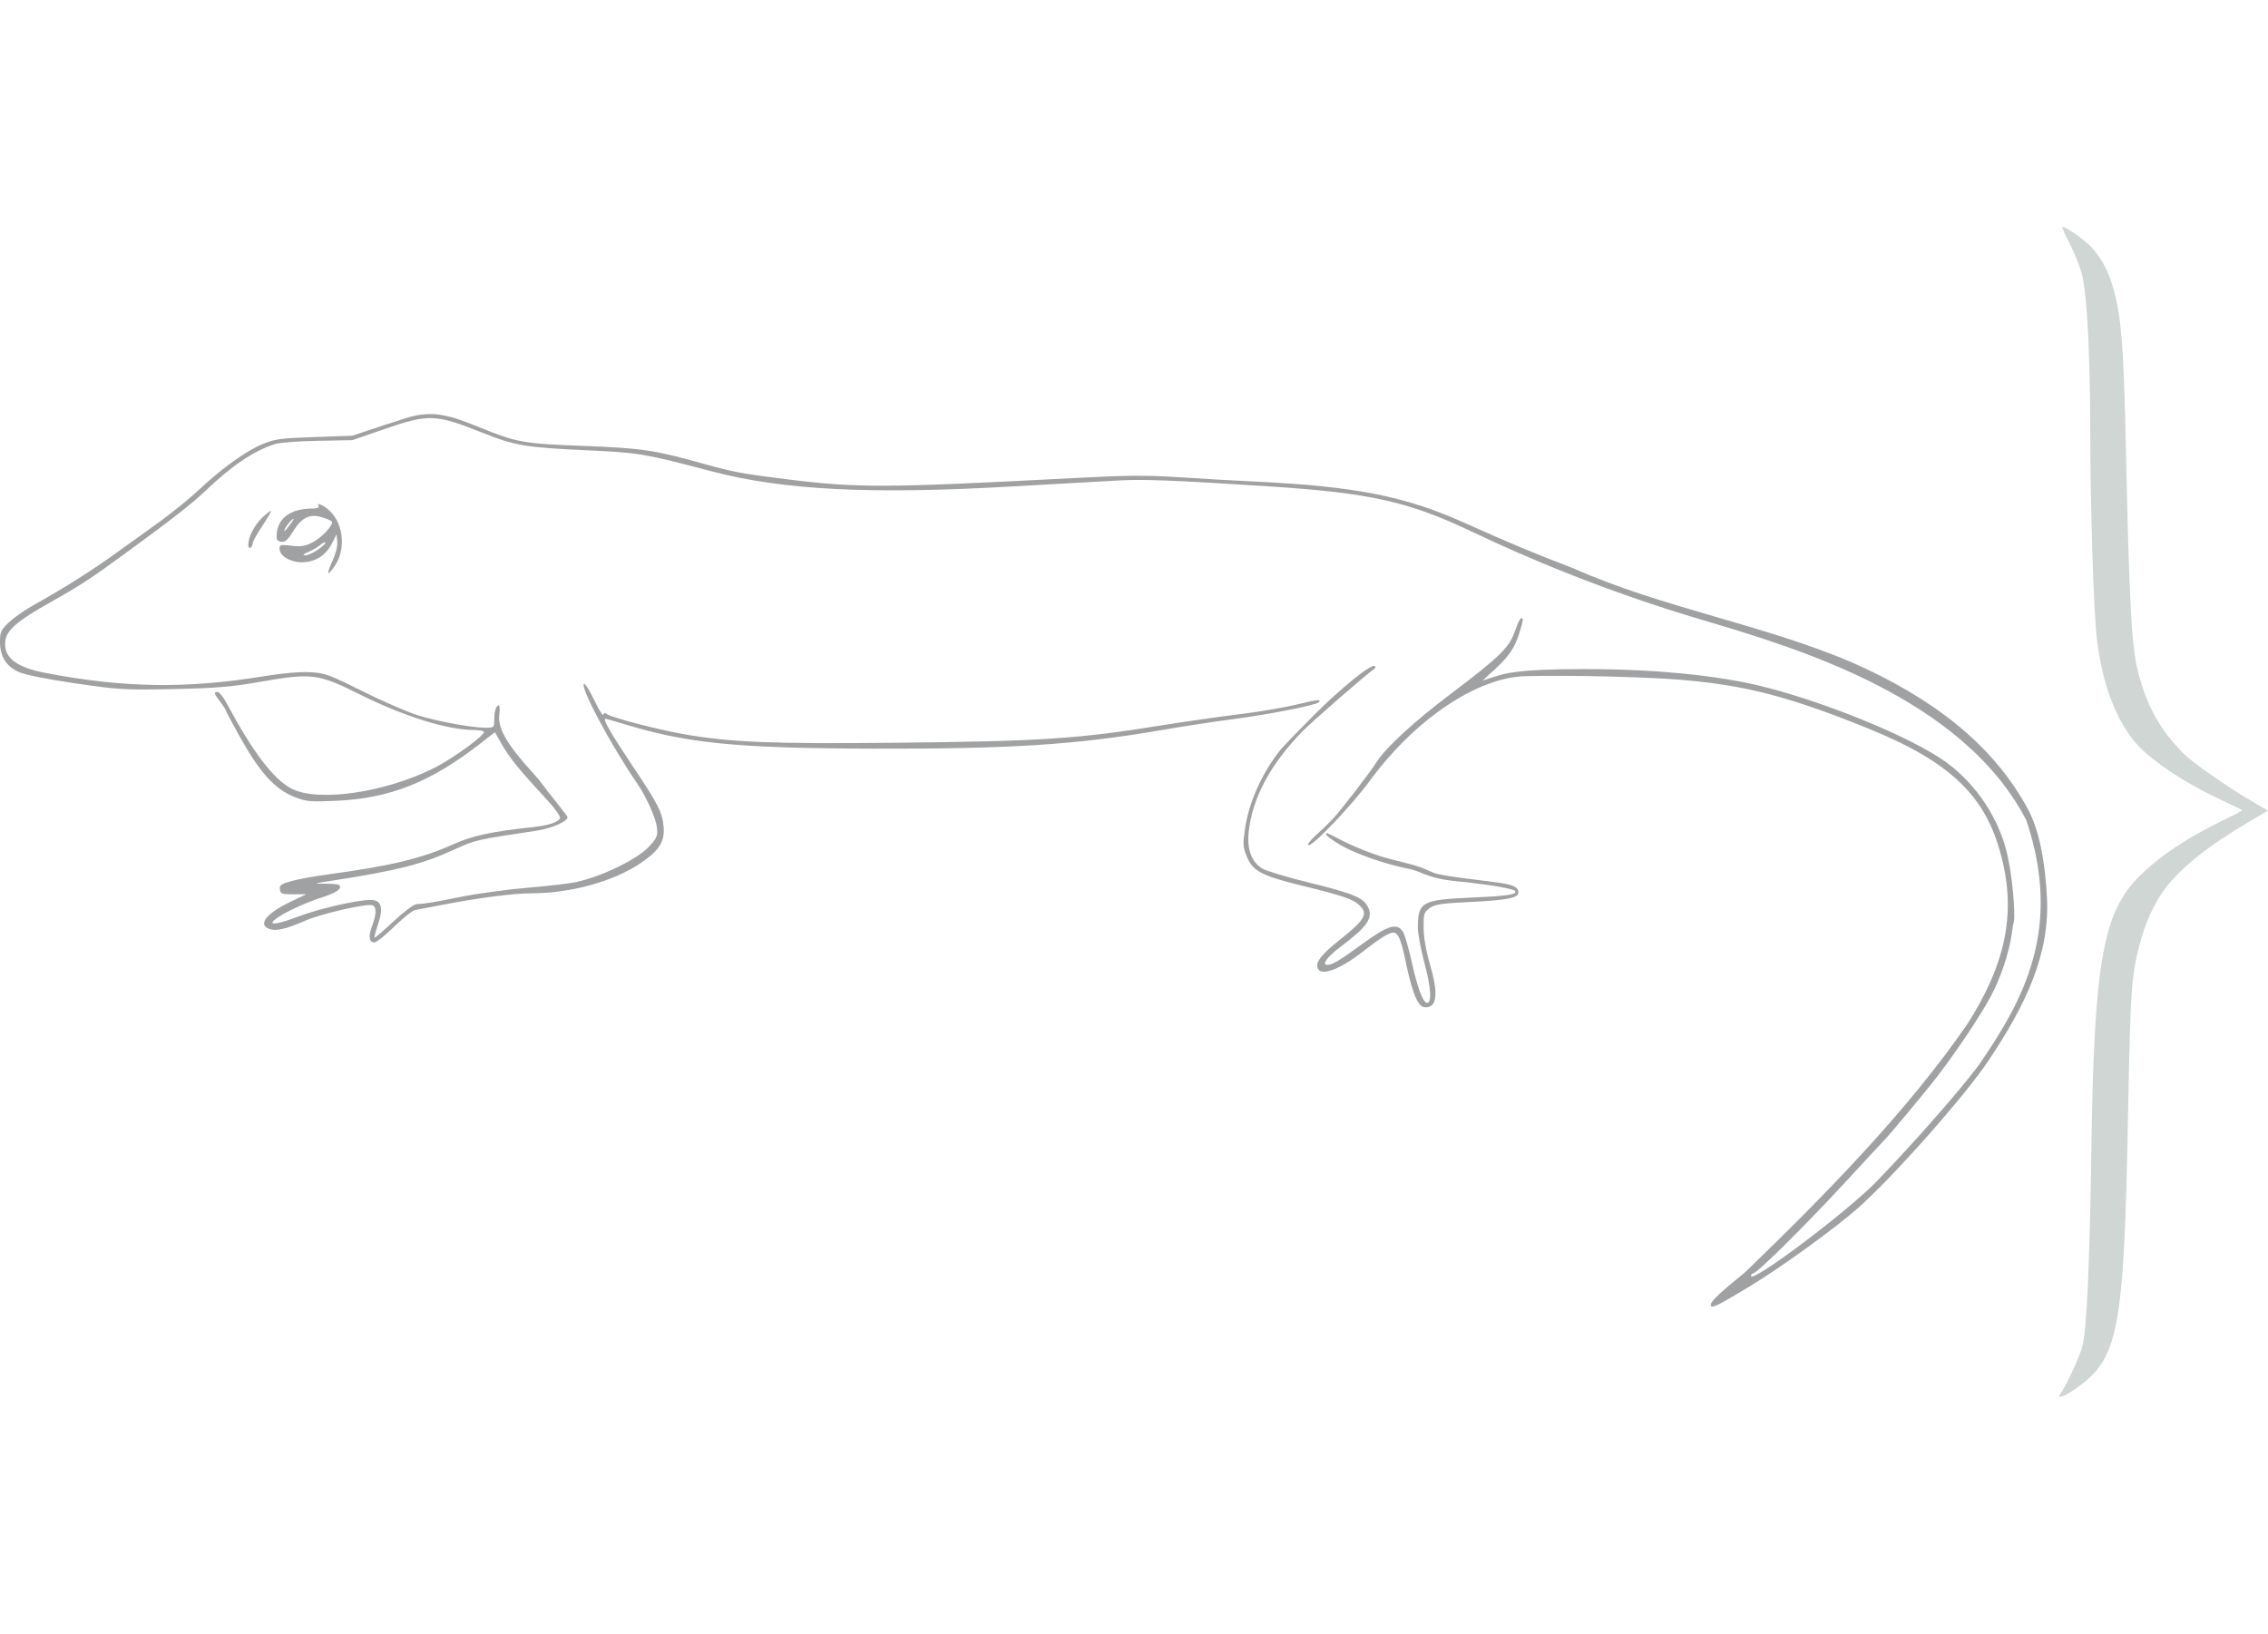
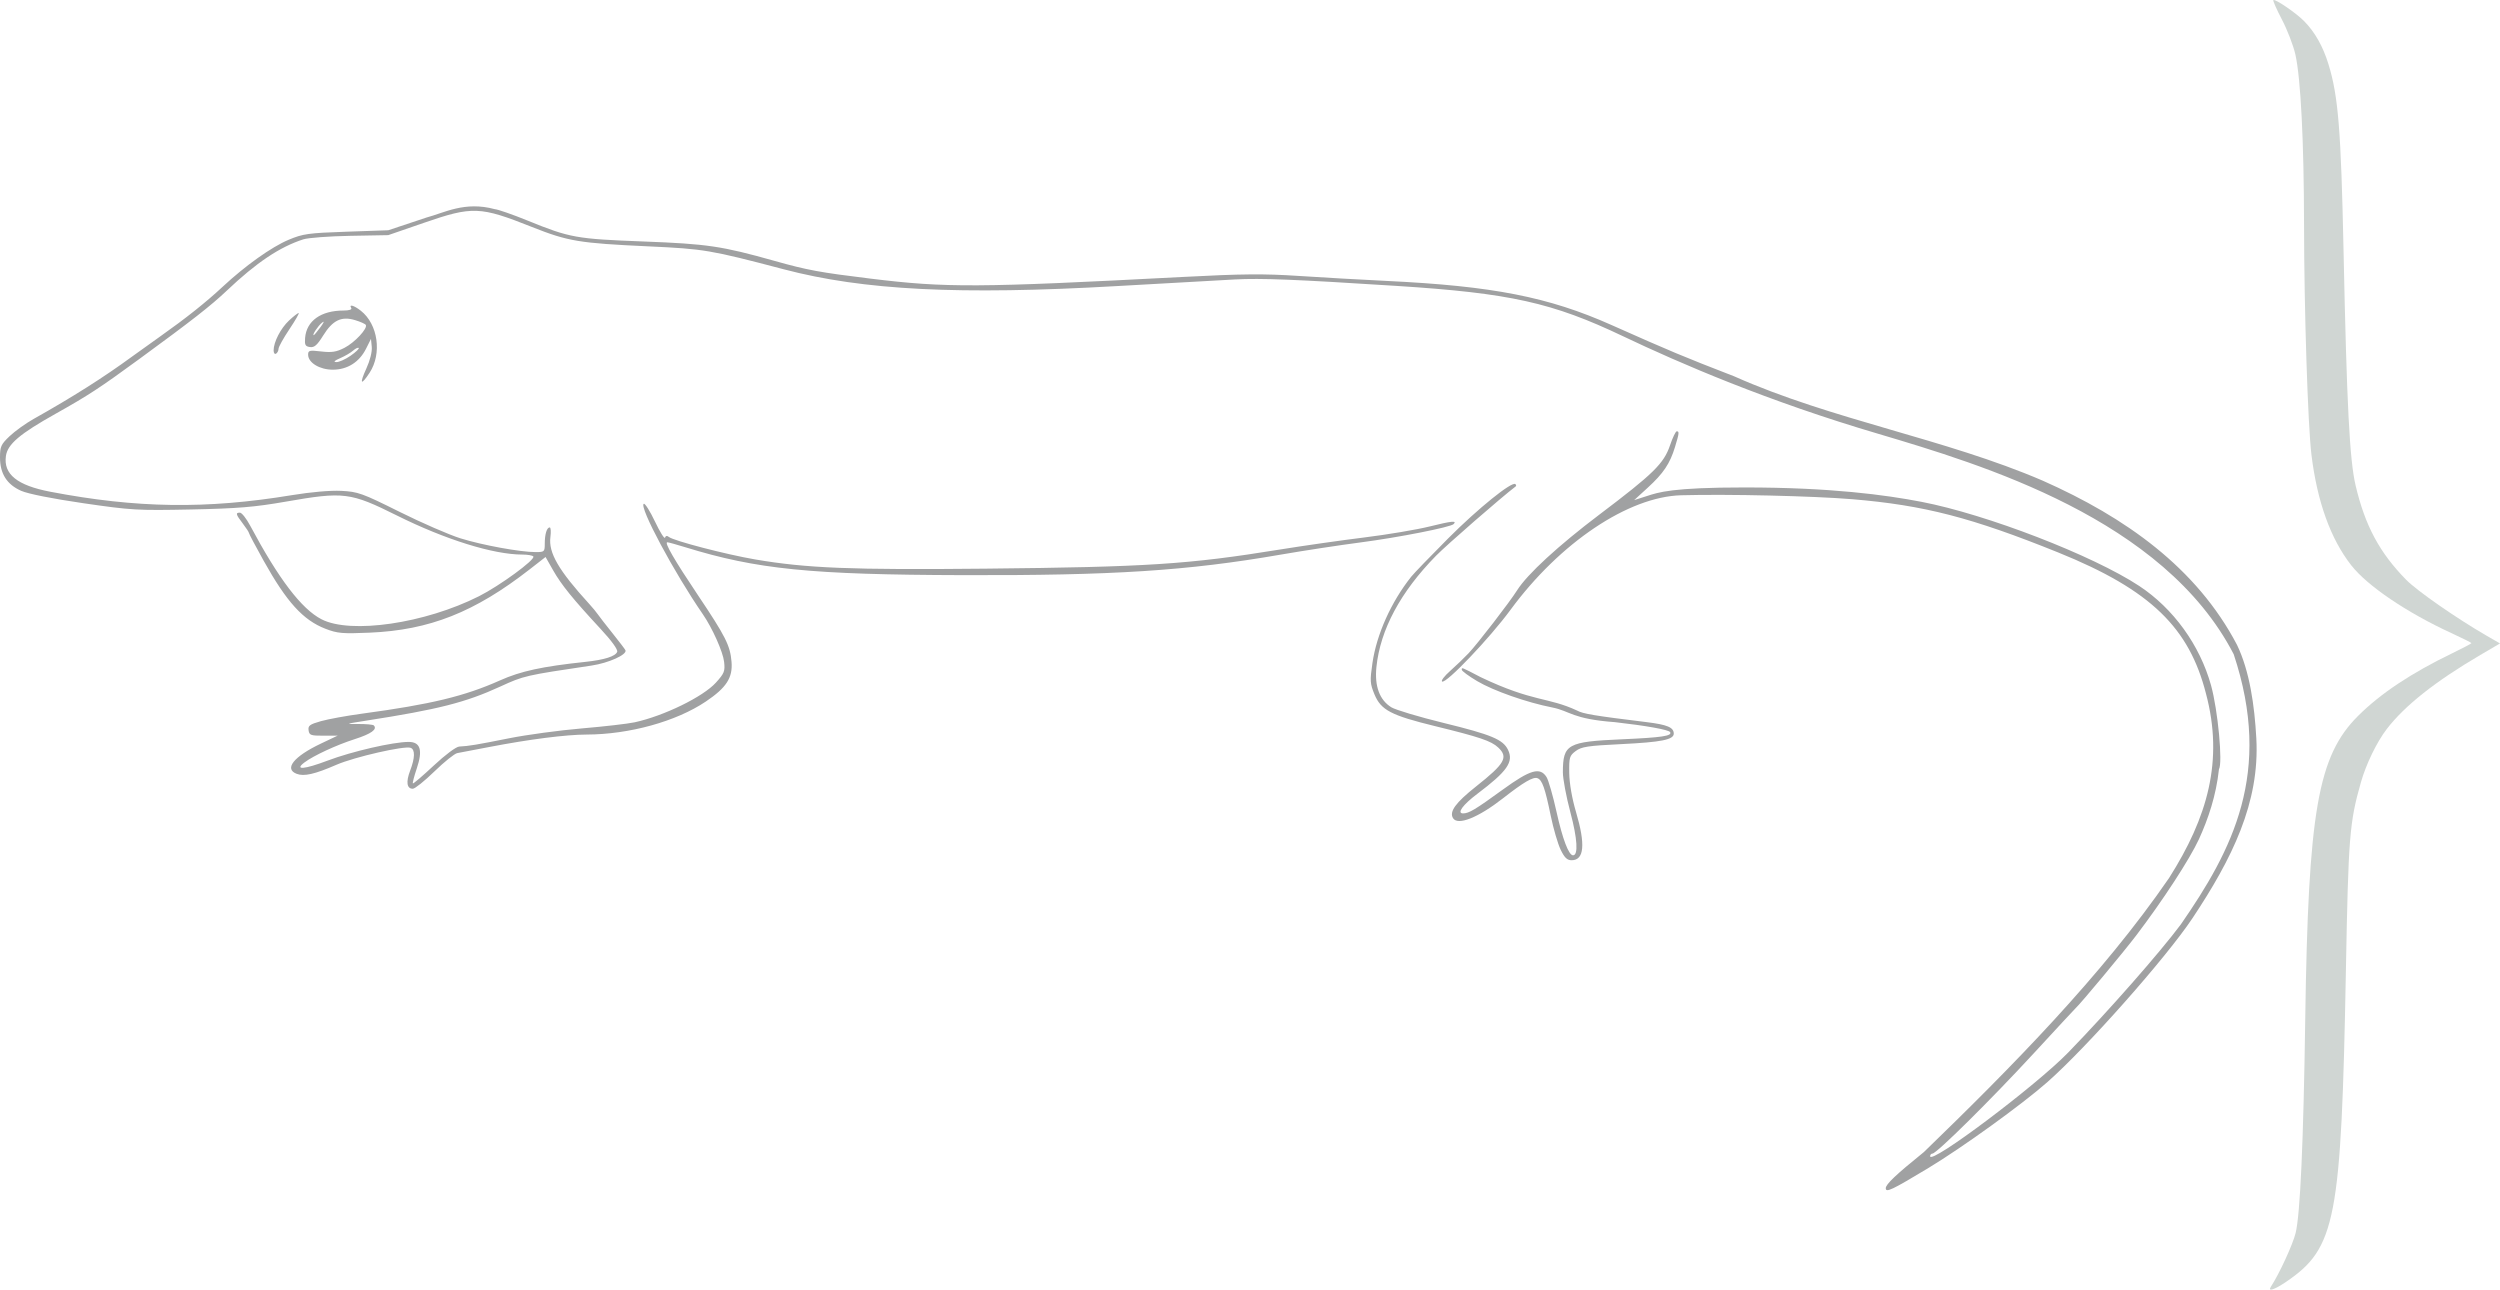
- <svg xmlns="http://www.w3.org/2000/svg" width="1014.178" height="730.299" id="svg2" version="1.1">
+ <svg xmlns="http://www.w3.org/2000/svg" width="142.923" height="73.726" id="svg2" version="1.1">
  <defs id="defs4" />
-   <g id="group_all" transform="translate(-3.538151,-8.09263)">
-     <g id="lines" transform="translate(0,-308.2677)">
-       <g id="g3108">
+   <g id="group_all" transform="translate(-1.498615,-58.87705)">
+     <g id="lines">
+       <g id="g3108" transform="matrix(0.1409254,0,0,0.1409254,1,0)">
        <path id="outline" d="m 768.534,899.816 c 0,-1.596 4.037,-5.426 15.473,-14.678 35.364,-34.238 72.275,-71.612 99.487,-111.215 15.569,-24.541 22.199,-47.545 14.93,-74.799 -6.761,-26.437 -22.067,-41.934 -59.963,-57.225 -35.109,-14.166 -54.403,-19.157 -83.454,-21.589 -15.808,-1.323 -50.698,-2.131 -69.474,-1.609 -21.436,0.596 -49.213,19.247 -69.239,46.491 -8.541,11.618 -26.147,30.066 -27.749,29.075 -0.515,-0.319 0.956,-2.251 3.269,-4.293 2.314,-2.043 5.695,-5.289 7.514,-7.214 3.647,-3.86 16.681,-20.771 19.653,-25.5 4.095,-6.517 16.741,-18.151 33.431,-30.758 21.888,-16.533 26.086,-20.652 28.607,-28.069 1.061,-3.121 2.285,-5.674 2.722,-5.674 1.083,0 1,0.745 -0.702,6.356 -2.046,6.744 -4.704,10.711 -11.082,16.54 l -5.487,5.015 5.282,-1.689 c 4.539,-1.451 9.884,-3.456 39.529,-3.449 35.033,0.008 57.136,3.019 71.752,5.835 26.477,5.102 69.553,21.745 88.319,34.124 13.871,9.15 24.585,23.969 29.132,40.295 2.78,9.98 4.811,31.523 3.213,34.081 -1.15,10.706 -4.32,20.027 -8.129,28.391 -3.796,8.186 -14.586,24.739 -25.423,39 -5.116,6.732 -22.729,27.877 -24.573,29.5 -0.312,0.275 -8.034,8.6 -17.16,18.5 -17.208,18.669 -39.27,40.5 -40.928,40.5 -0.523,0 -0.952,0.487 -0.952,1.082 0,3.671 42.971,-28.62 56.079,-42.142 16.378,-16.894 37.196,-40.581 45.651,-51.94 20.866,-30.164 37.401,-61.536 21.424,-109.557 -28.427,-55.014 -102.371,-76.984 -143.926,-89.351 -45.005,-13.237 -80.839,-28.725 -103.728,-39.624 -28.802,-13.715 -45.846,-17.505 -92,-20.457 -41.266,-2.64 -54.844,-3.182 -65.5,-2.618 -6.325,0.335 -27.925,1.549 -48,2.698 -63.855,3.654 -102.684,1.696 -135,-6.805 -29.876,-7.859 -32.315,-8.272 -55,-9.316 -28.065,-1.291 -32.548,-2.038 -47.199,-7.861 -21.069,-8.374 -24.108,-8.491 -43.801,-1.694 l -14.5,5.005 -15.455,0.28 c -8.5,0.154 -17.05,0.796 -19,1.427 -9.595,3.103 -19.03,9.431 -31.045,20.822 -6.43,6.096 -14.129,12.111 -35.5,27.736 -16.066,11.746 -20.696,14.775 -33.874,22.161 -14.595,8.18 -19.533,12.369 -20.219,17.155 -1.062,7.399 4.578,11.945 18.007,14.515 35.036,6.703 63.309,7.106 97.93,1.395 7.827,-1.291 15.687,-1.975 20.123,-1.751 6.776,0.342 8.408,0.93 23.656,8.52 9.008,4.484 20.125,9.319 24.706,10.745 8.845,2.754 24.194,5.566 30.422,5.572 3.603,0.004 3.75,-0.13 3.75,-3.414 0,-3.866 0.83,-6.582 2.012,-6.582 0.439,0 0.565,1.734 0.281,3.853 -0.857,6.387 3.304,13.556 15.821,27.259 1.312,1.437 2.836,3.281 3.386,4.099 0.55,0.818 3.25,4.296 6,7.729 2.75,3.433 5.109,6.538 5.243,6.901 0.654,1.775 -6.863,5.157 -13.743,6.182 -26.978,4.02 -27.468,4.132 -37,8.503 -14.166,6.495 -25.086,9.271 -54.5,13.855 -8.404,1.31 -8.618,1.399 -3.238,1.356 3.169,-0.025 6.037,0.229 6.374,0.565 1.57,1.57 -1.002,3.421 -7.764,5.588 -7.414,2.375 -16.658,6.663 -20.37,9.448 -4.234,3.176 -0.087,2.842 9.424,-0.76 9.817,-3.718 26.514,-7.568 32.849,-7.574 4.793,-0.005 5.811,3.331 3.294,10.789 -1.056,3.129 -1.763,5.847 -1.57,6.04 0.193,0.193 4.004,-3.065 8.468,-7.241 4.661,-4.359 9.058,-7.64 10.325,-7.705 3.94,-0.203 6.997,-0.711 20.208,-3.356 7.15,-1.432 20.425,-3.233 29.5,-4.002 9.075,-0.77 18.75,-1.889 21.5,-2.488 11.832,-2.576 27.74,-10.349 32.923,-16.085 3.425,-3.791 3.76,-4.64 3.332,-8.436 -0.458,-4.061 -4.78,-13.73 -8.641,-19.332 -11.66,-16.914 -25.92,-43.57 -23.959,-44.782 0.483,-0.298 2.532,2.941 4.554,7.199 2.022,4.258 3.858,7.195 4.081,6.527 0.261,-0.783 0.813,-0.882 1.557,-0.277 1.922,1.562 23.178,7.1 35.019,9.124 20.842,3.563 38.987,4.288 93.529,3.736 65.468,-0.662 82.195,-1.746 119.104,-7.723 9.625,-1.559 25.15,-3.78 34.5,-4.936 9.35,-1.156 21.275,-3.164 26.5,-4.462 8.969,-2.227 11.186,-2.444 9.689,-0.948 -1.259,1.259 -22.422,5.424 -37.688,7.418 -8.526,1.113 -23.152,3.349 -32.502,4.969 -37.835,6.553 -67.93,8.493 -129,8.316 -61.721,-0.178 -83.462,-2.367 -112.5,-11.326 -3.575,-1.103 -6.847,-2.009 -7.27,-2.013 -1.337,-0.013 2.813,7.161 12.47,21.556 11.144,16.613 13.027,20.35 13.568,26.936 0.532,6.476 -2.075,10.503 -10.439,16.126 -12.014,8.076 -31.002,13.337 -48.328,13.388 -8.435,0.025 -23.144,1.903 -39.5,5.044 -6.05,1.162 -11.901,2.279 -13.002,2.484 -1.101,0.204 -5.261,3.541 -9.244,7.415 -3.983,3.874 -7.933,7.043 -8.779,7.043 -2.441,0 -2.85,-2.73 -1.096,-7.321 1.994,-5.222 2.072,-8.569 0.215,-9.281 -2.451,-0.94 -22.811,3.708 -30.093,6.871 -8.841,3.84 -13.137,4.82 -16.133,3.681 -5.237,-1.991 -1.201,-7.035 9.821,-12.271 l 6.796,-3.229 -5.742,0.025 c -5.166,0.022 -5.773,-0.196 -6.055,-2.179 -0.269,-1.887 0.449,-2.42 5,-3.713 2.922,-0.83 10.488,-2.209 16.813,-3.064 27.842,-3.765 41.492,-7.059 55.836,-13.473 8.427,-3.769 17.085,-5.647 34.664,-7.52 7.673,-0.818 12.176,-2.24 12.878,-4.069 0.341,-0.889 -2.223,-4.441 -6.662,-9.228 -11.334,-12.223 -15.976,-17.949 -19.306,-23.811 l -3.09,-5.439 -6.41,4.997 c -22.341,17.414 -40.653,24.666 -64.91,25.704 -11.138,0.477 -13.099,0.303 -18,-1.592 -9.052,-3.5 -15.71,-10.836 -25.049,-27.595 -3.273,-5.874 -5.951,-10.934 -5.951,-11.243 0,-0.31 -1.125,-2.038 -2.5,-3.84 -2.858,-3.747 -3.033,-4.411 -1.159,-4.411 0.738,0 2.603,2.362 4.145,5.25 11.55,21.628 20.81,33.789 28.933,37.995 11.828,6.125 41.962,1.717 63.904,-9.347 8.389,-4.23 22.856,-14.8 22.048,-16.109 -0.268,-0.434 -2.28,-0.789 -4.471,-0.789 -11.737,0 -31.235,-6.068 -50.8,-15.809 -18.976,-9.448 -21.597,-9.777 -45.099,-5.671 -12.818,2.24 -19.48,2.791 -38.5,3.186 -21.721,0.452 -24.15,0.311 -43.679,-2.536 -12.61,-1.838 -22.452,-3.799 -25.223,-5.025 -5.812,-2.571 -8.589,-6.95 -8.594,-13.551 -0.003,-4.405 0.395,-5.284 3.908,-8.626 2.152,-2.047 6.539,-5.196 9.75,-6.999 15.843,-8.896 28.446,-16.883 40.05,-25.384 2.316,-1.697 7.398,-5.335 11.293,-8.085 10.282,-7.259 18.571,-13.85 25.242,-20.069 9.262,-8.636 19.909,-16.221 26.856,-19.134 5.811,-2.437 7.955,-2.736 23.398,-3.271 l 17,-0.589 15.5,-5.157 c 7.254,-1.921 15.523,-6.715 27.722,-3.399 1.222,0.065 7.259,2.168 13.416,4.674 17.046,6.938 19.677,7.411 46.863,8.435 25.911,0.976 31.833,1.854 53.297,7.898 13.249,3.731 18.231,4.65 38.926,7.179 30.703,3.752 43.112,3.686 126.277,-0.673 24.568,-1.288 33.169,-1.364 47.5,-0.42 9.625,0.634 25.6,1.541 35.5,2.016 43.074,2.066 65.646,6.491 91.25,17.891 23.852,10.62 29.163,12.841 49.75,20.807 39.826,17.748 85.551,25.254 125.199,42.343 33.502,14.862 62.401,35.318 78.795,66.612 5.135,10.687 7.096,24.531 7.831,37.943 1.428,26.074 -9.829,48.775 -25.888,72.914 -10.648,16.005 -42.894,52.422 -58.936,66.558 -10.247,9.03 -34.435,26.489 -48.188,34.783 -14.87,8.967 -17.312,10.126 -17.312,8.215 z M 636.65,762.499 c -1.134,-2.343 -2.942,-8.531 -4.017,-13.75 -2.334,-11.332 -3.463,-14.531 -5.392,-15.271 -1.729,-0.663 -5.567,1.575 -13.969,8.146 -10.063,7.87 -18.359,11.176 -20.273,8.08 -1.628,-2.633 1.007,-6.272 9.302,-12.846 11.771,-9.329 13.221,-11.888 8.983,-15.854 -2.81,-2.631 -7.509,-4.219 -25.524,-8.627 -17.95,-4.392 -21.992,-6.509 -24.641,-12.9 -1.801,-4.345 -1.876,-5.507 -0.825,-12.717 1.698,-11.648 7.594,-24.779 15.715,-34.999 1.093,-1.375 7.846,-8.378 15.006,-15.562 12.117,-12.156 25.964,-23.327 27.282,-22.008 0.314,0.314 0.383,0.713 0.154,0.887 -5.879,4.472 -27.985,23.709 -32.346,28.148 -14.429,14.687 -22.643,30.022 -24.195,45.168 -0.796,7.77 1.279,13.373 6.043,16.317 1.705,1.054 11.297,3.923 21.317,6.377 19.32,4.732 23.997,6.687 26.024,10.881 2.366,4.895 -0.286,8.695 -12.48,17.879 -5.858,4.412 -8.402,7.913 -5.75,7.913 2.369,0 4.912,-1.524 16.099,-9.646 11.18,-8.117 15.121,-9.25 17.753,-5.104 0.786,1.238 2.618,7.617 4.071,14.177 2.435,10.991 4.938,17.573 6.683,17.573 2.187,0 1.773,-6.758 -1.067,-17.401 -1.688,-6.324 -3.063,-13.659 -3.055,-16.299 0.032,-11.39 1.824,-12.391 23.923,-13.362 16.216,-0.712 20.539,-1.359 19.57,-2.928 -0.588,-0.951 -9.814,-2.611 -22.363,-4.024 -17.495,-1.293 -18.075,-4.489 -25.394,-5.948 -10.358,-2.025 -23.872,-6.765 -30.5,-10.698 -3.438,-2.039 -6.25,-4.113 -6.25,-4.608 0,-1.043 -0.324,-1.169 7.662,2.994 21.437,10.231 27.167,7.989 39.111,13.549 2.359,1.321 6.815,2.075 28.123,4.69 8.502,1.043 11.105,2.14 11.105,4.681 0,2.449 -5.016,3.451 -21.26,4.246 -13.643,0.668 -16.19,1.055 -18.529,2.818 -2.509,1.891 -2.704,2.556 -2.611,8.917 0.062,4.244 1.114,10.298 2.75,15.83 3.899,13.182 3.314,19.543 -1.797,19.543 -1.806,0 -2.87,-1.021 -4.438,-4.261 z M 152.155,567.279 c 1.502,-3.28 2.383,-6.794 2.195,-8.75 l -0.315,-3.269 -2,3.987 c -2.743,5.469 -7.576,8.513 -13.513,8.513 -5.314,0 -9.987,-2.846 -9.987,-6.081 0,-1.75 0.51,-1.876 5.313,-1.312 4.263,0.501 6.122,0.212 9.406,-1.464 4.152,-2.118 9.543,-7.911 8.673,-9.318 -0.262,-0.423 -2.234,-1.297 -4.382,-1.94 -5.53,-1.657 -9.049,0.051 -12.912,6.265 -2.439,3.923 -3.582,4.921 -5.35,4.669 -1.89,-0.269 -2.205,-0.858 -1.977,-3.694 0.557,-6.948 6.435,-11.125 15.654,-11.125 2.207,0 3.444,-0.402 3.075,-1 -1.055,-1.707 1.102,-1.101 3.893,1.095 6.957,5.472 8.634,17.357 3.548,25.143 -3.557,5.446 -4.211,4.594 -1.321,-1.719 z m -6.406,-5.167 c 2.102,-1.457 3.591,-2.879 3.31,-3.161 -0.282,-0.282 -1.302,0.194 -2.268,1.057 -0.966,0.863 -3.331,2.248 -5.256,3.079 -2.391,1.032 -2.883,1.536 -1.554,1.592 1.07,0.045 3.666,-1.11 5.768,-2.567 z M 133.538,550.51 c 1.472,-2.011 1.714,-2.71 0.633,-1.832 -1.64,1.332 -4.119,5.082 -3.36,5.082 0.191,0 1.418,-1.462 2.726,-3.25 z m -19.003,9.431 c 0,-3.387 2.867,-8.955 6.237,-12.114 1.794,-1.682 3.56,-3.06 3.924,-3.063 0.364,-0.003 -1.324,2.956 -3.75,6.574 -2.426,3.618 -4.411,7.191 -4.411,7.941 0,0.75 -0.45,1.641 -1,1.981 -0.55,0.34 -1,-0.254 -1,-1.319 z" style="fill:#a0a1a2;fill-opacity:1" />
        <path id="bracket" d="m 924.758,939.791 c 3.378,-5.153 8.889,-17.111 10.041,-21.79 1.867,-7.578 3.183,-36.827 3.905,-86.77 1.22,-84.385 5.114,-106.734 21.439,-123.029 9.09,-9.074 21.57,-17.37 38.29,-25.454 4.244,-2.052 7.709,-3.879 7.698,-4.061 -0.01,-0.181 -3.708,-2.028 -8.217,-4.105 -18.08,-8.326 -34.065,-19.16 -40.572,-27.499 -8.374,-10.732 -13.795,-25.808 -16.121,-44.833 -1.456,-11.913 -2.969,-58.884 -3.003,-93.24 -0.033,-33.782 -1.346,-59.565 -3.522,-69.153 -0.821,-3.616 -3.275,-9.981 -5.455,-14.144 -2.18,-4.163 -3.743,-7.714 -3.474,-7.891 0.806,-0.531 9.33,5.302 12.509,8.56 4.414,4.524 7.609,10.188 9.854,17.47 3.975,12.892 5.092,26.719 6.116,75.701 1.307,62.546 2.456,84.864 4.9,95.216 3.853,16.317 9.704,27.222 20.516,38.235 4.405,4.487 20.477,15.662 32.552,22.635 l 5.5,3.176 -8,4.692 c -18.184,10.664 -30.645,20.529 -37.954,30.048 -4.019,5.235 -8.374,14.215 -10.472,21.596 -4.628,16.283 -5.082,21.966 -6.088,76.312 -1.876,101.275 -4.06,112.637 -24.293,126.351 -4.715,3.196 -7.546,4.106 -6.15,1.977 z" style="fill:#d0d6d3;fill-opacity:1" />
      </g>
    </g>
    <g id="LAYER_EFO">
-       <path style="fill:none;stroke:none" d="m 147.172,229.563 c 3.096,-13.748 13.637,-10.874 13.637,-10.874 4.658,0.51 10.772,-2.13 13.711,-1.561 4.276,0.295 7.9,4.84 7.9,4.84 1.917,3.354 5.369,0.012 5.369,0.012 14.706,-10.8 23.417,3.046 23.417,3.046 2.814,5.922 2.187,9.817 2.187,9.817 -0.756,8.889 -6.442,11.321 -6.442,11.321 -6.618,1.567 -10.254,-2.806 -10.254,-2.806 -13.576,4.792 -20.272,3.257 -20.272,3.257 -11.402,-0.786 -16.144,-4.693 -16.144,-4.693 0.147,-2.138 5.516,-2.126 5.516,-2.126 -9.595,-3.697 -19.176,-7.139 -18.626,-10.234 z" id="UBERON:0000955" />
-       <path style="fill:none;stroke:none" d="m 267.976,298.112 c -18.79,5.637 -6.89,18.79 -6.89,18.79 l 0,0 2.505,1.879 c 24.74,8.142 38.206,4.697 38.206,4.697 6.263,-2.505 6.89,-8.455 6.89,-8.455 -1.253,-5.95 -40.711,-16.911 -40.711,-16.911 z" id="UBERON:0000948" />
-       <path style="fill:none;stroke:none" d="m 682.157,269.943 c 0,0 -31.081,-18.079 -74.141,-24.837 0,0 -12.807,0.247 -15.125,8.775 -2.851,8.513 10.357,14.416 10.357,14.416 4.995,3.366 73.446,7.628 73.446,7.628 6.741,-0.096 7.846,-4.363 5.463,-5.983 z" id="UBERON:0002113" />
-       <g id="CL:0000188" style="fill:none">
+       <path style="fill:none;stroke:none" d="m 22.391,75.27 c 0.436,-1.937 1.922,-1.532 1.922,-1.532 0.656,0.072 1.518,-0.3 1.932,-0.22 0.603,0.042 1.113,0.682 1.113,0.682 0.27,0.473 0.757,0.001 0.757,0.001 2.072,-1.522 3.3,0.429 3.3,0.429 0.397,0.835 0.308,1.383 0.308,1.383 -0.107,1.253 -0.908,1.595 -0.908,1.595 -0.933,0.221 -1.445,-0.395 -1.445,-0.395 -1.913,0.675 -2.857,0.459 -2.857,0.459 -1.607,-0.111 -2.275,-0.661 -2.275,-0.661 0.021,-0.301 0.777,-0.3 0.777,-0.3 -1.352,-0.521 -2.702,-1.006 -2.625,-1.442 z" id="UBERON:0000955" />
+       <path style="fill:none;stroke:none" d="m 39.415,84.93 c -2.648,0.794 -0.971,2.648 -0.971,2.648 l 0,0 0.353,0.265 c 3.486,1.147 5.384,0.662 5.384,0.662 0.883,-0.353 0.971,-1.192 0.971,-1.192 -0.177,-0.839 -5.737,-2.383 -5.737,-2.383 z" id="UBERON:0000948" />
+       <path style="fill:none;stroke:none" d="m 97.784,80.96 c 0,0 -4.38,-2.548 -10.448,-3.5 0,0 -1.805,0.035 -2.132,1.237 -0.402,1.2 1.46,2.032 1.46,2.032 0.704,0.474 10.35,1.075 10.35,1.075 0.95,-0.014 1.106,-0.615 0.77,-0.843 z" id="UBERON:0002113" />
+       <g id="CL:0000188" style="fill:none" transform="matrix(0.1409254,0,0,0.1409254,2,43)">
        <path id="path4656" d="m 623.948,306.119 c -66.67,44.952 -60.609,76.267 -60.609,76.267 3.283,-7.829 12.879,-23.486 12.879,-23.486 12.627,-20.456 48.992,-47.477 48.992,-47.477 1.641,-1.263 -1.263,-5.303 -1.263,-5.303 z" style="fill:none;stroke:none" />
        <path id="path4658" d="m 627.636,305.793 c 5.556,-1.01 26.542,-0.505 26.542,-0.505 -6.692,1.641 -9.079,3.505 -9.079,3.505 -26.764,24.662 -73.84,73.55 -73.84,73.55 -1.515,2.273 -4.206,7.293 -4.206,7.293 -2.02,-6.819 0.671,-9.313 0.671,-9.313 16.036,-37.881 61.071,-67.071 61.071,-67.071 1.515,-2.904 -1.158,-7.459 -1.158,-7.459 z" style="fill:none;stroke:none" />
        <path id="path4691" d="m 658.571,306.237 c 0,0 -9.821,1.607 -12.857,5 -42.934,45.147 -70,69.643 -70,69.643 11.786,0.357 20,-6.25 20,-6.25 17.5,-20.893 26.964,-33.214 26.964,-33.214 5.179,-7.679 31.429,-27.321 31.429,-27.321 3.393,-3.036 4.464,-7.857 4.464,-7.857 z" style="fill:none;stroke:none" />
      </g>
    </g>
  </g>
</svg>
